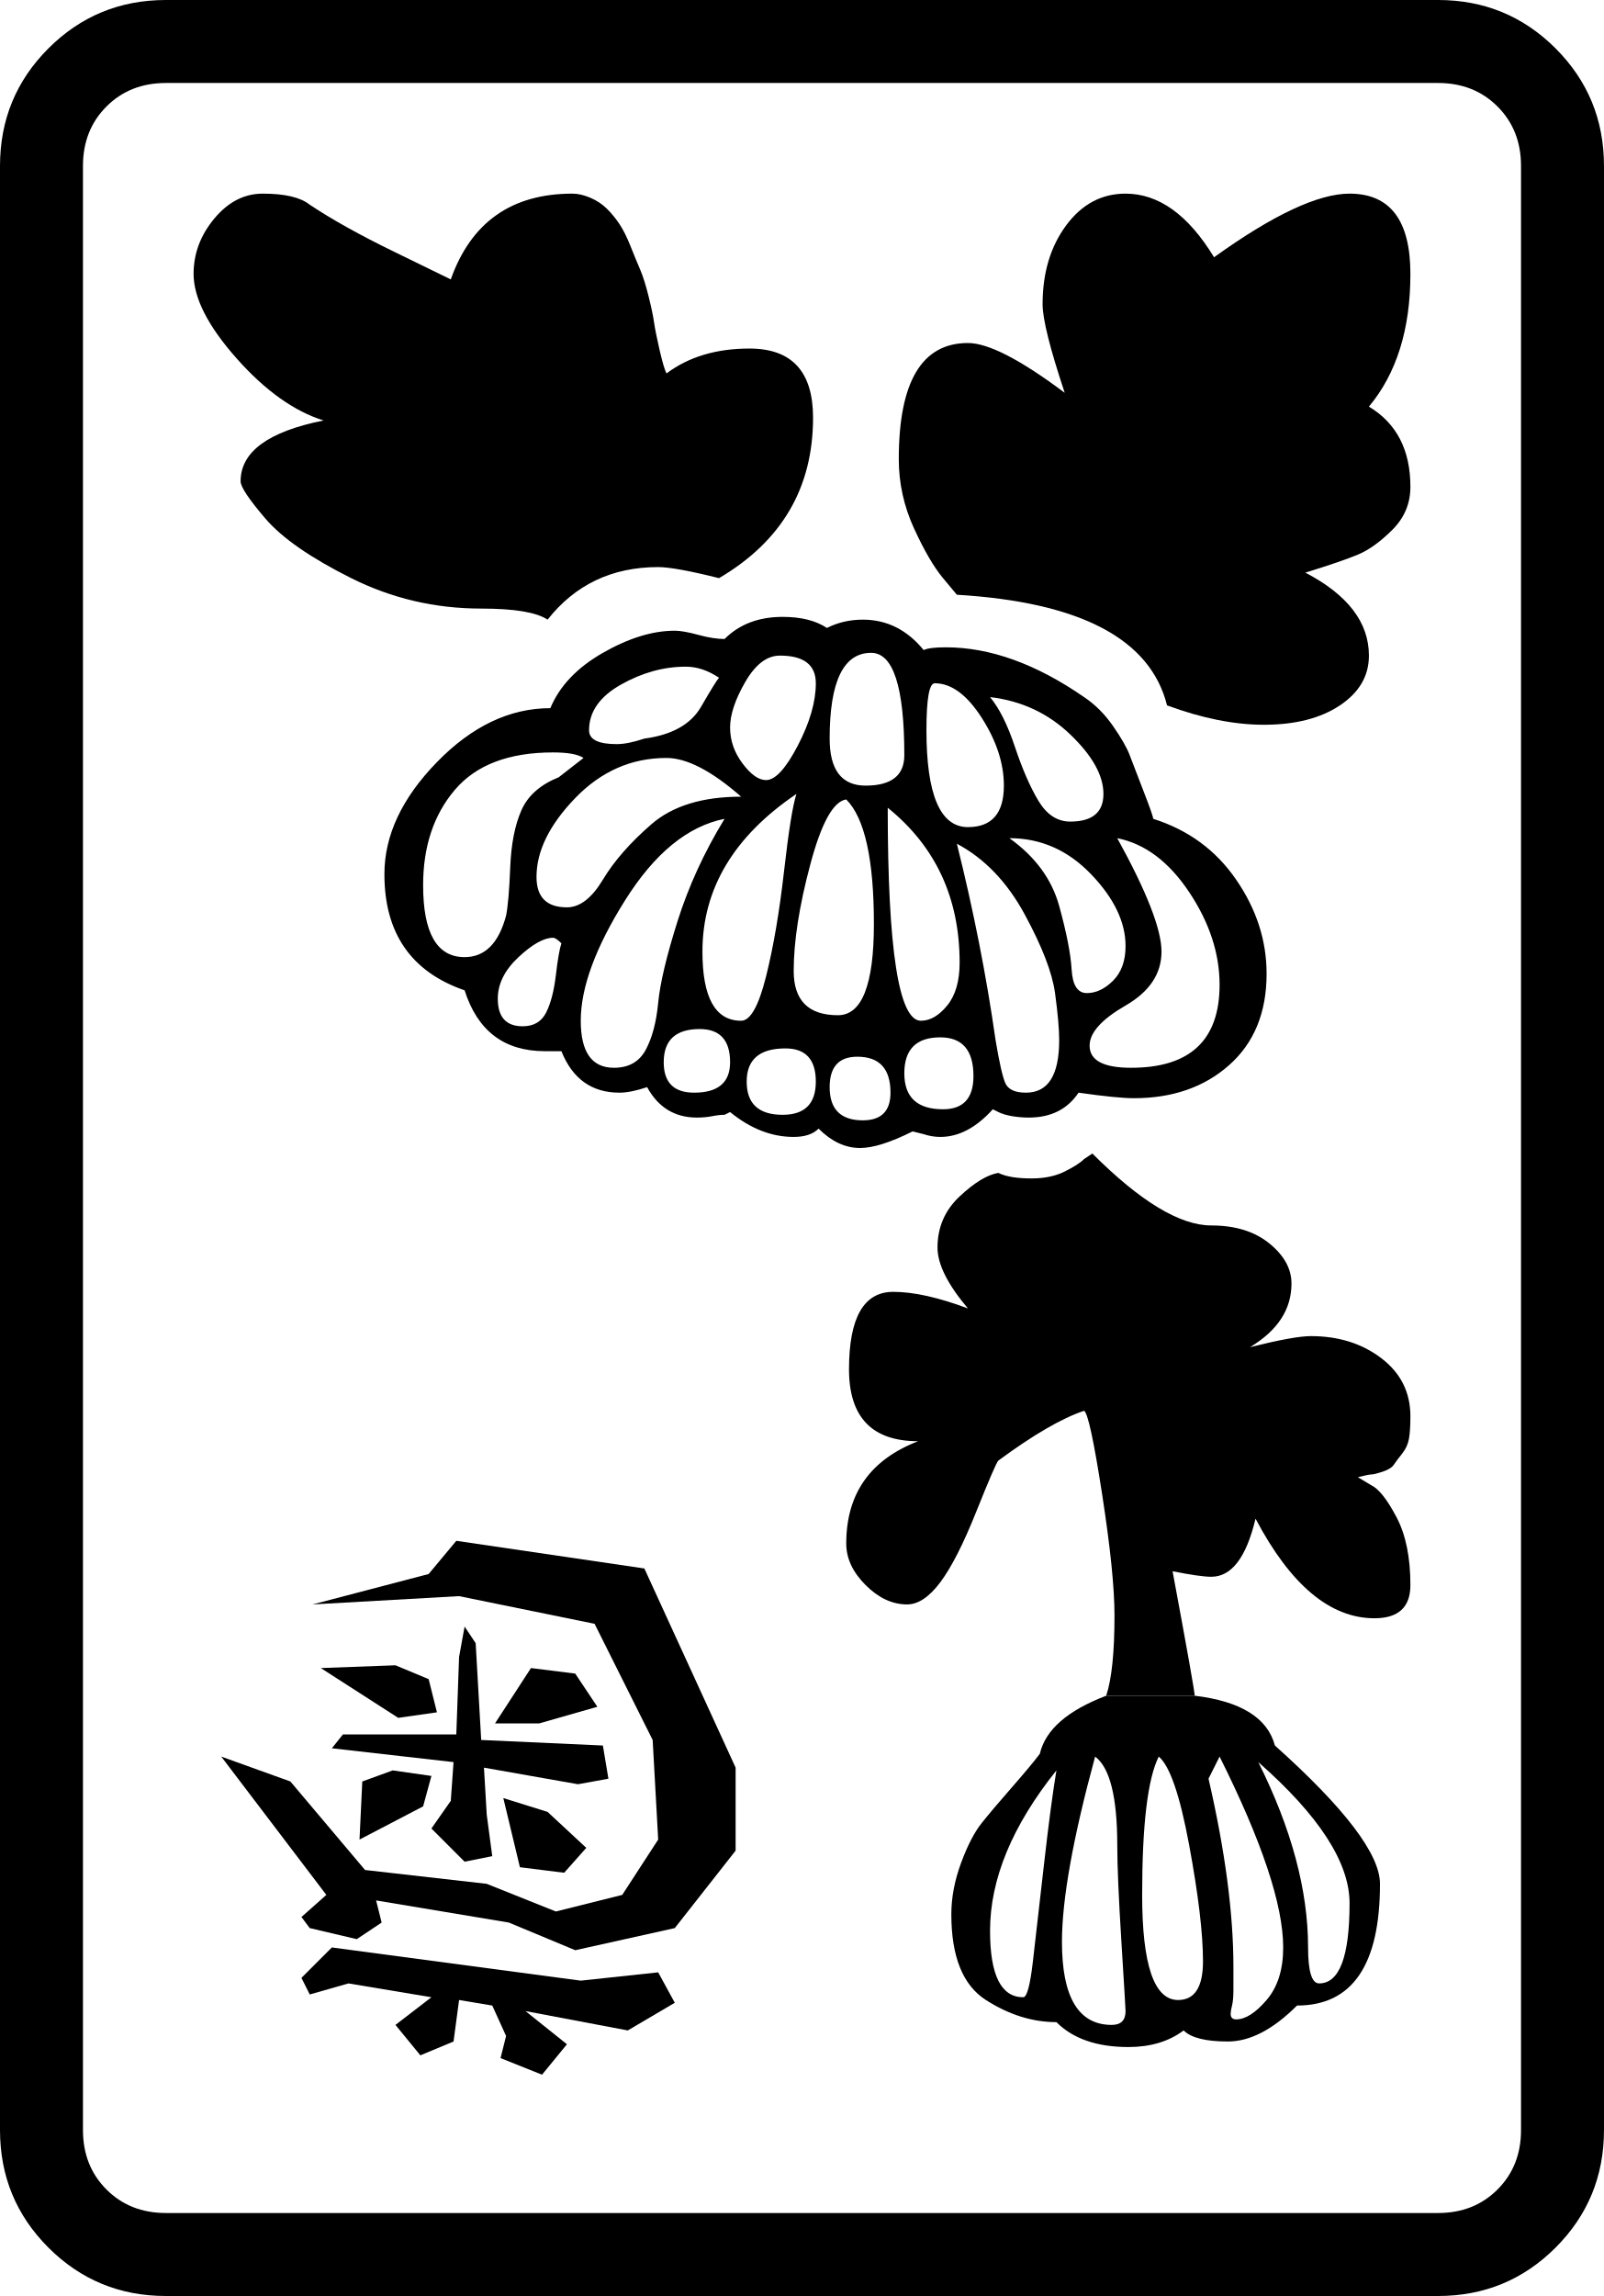
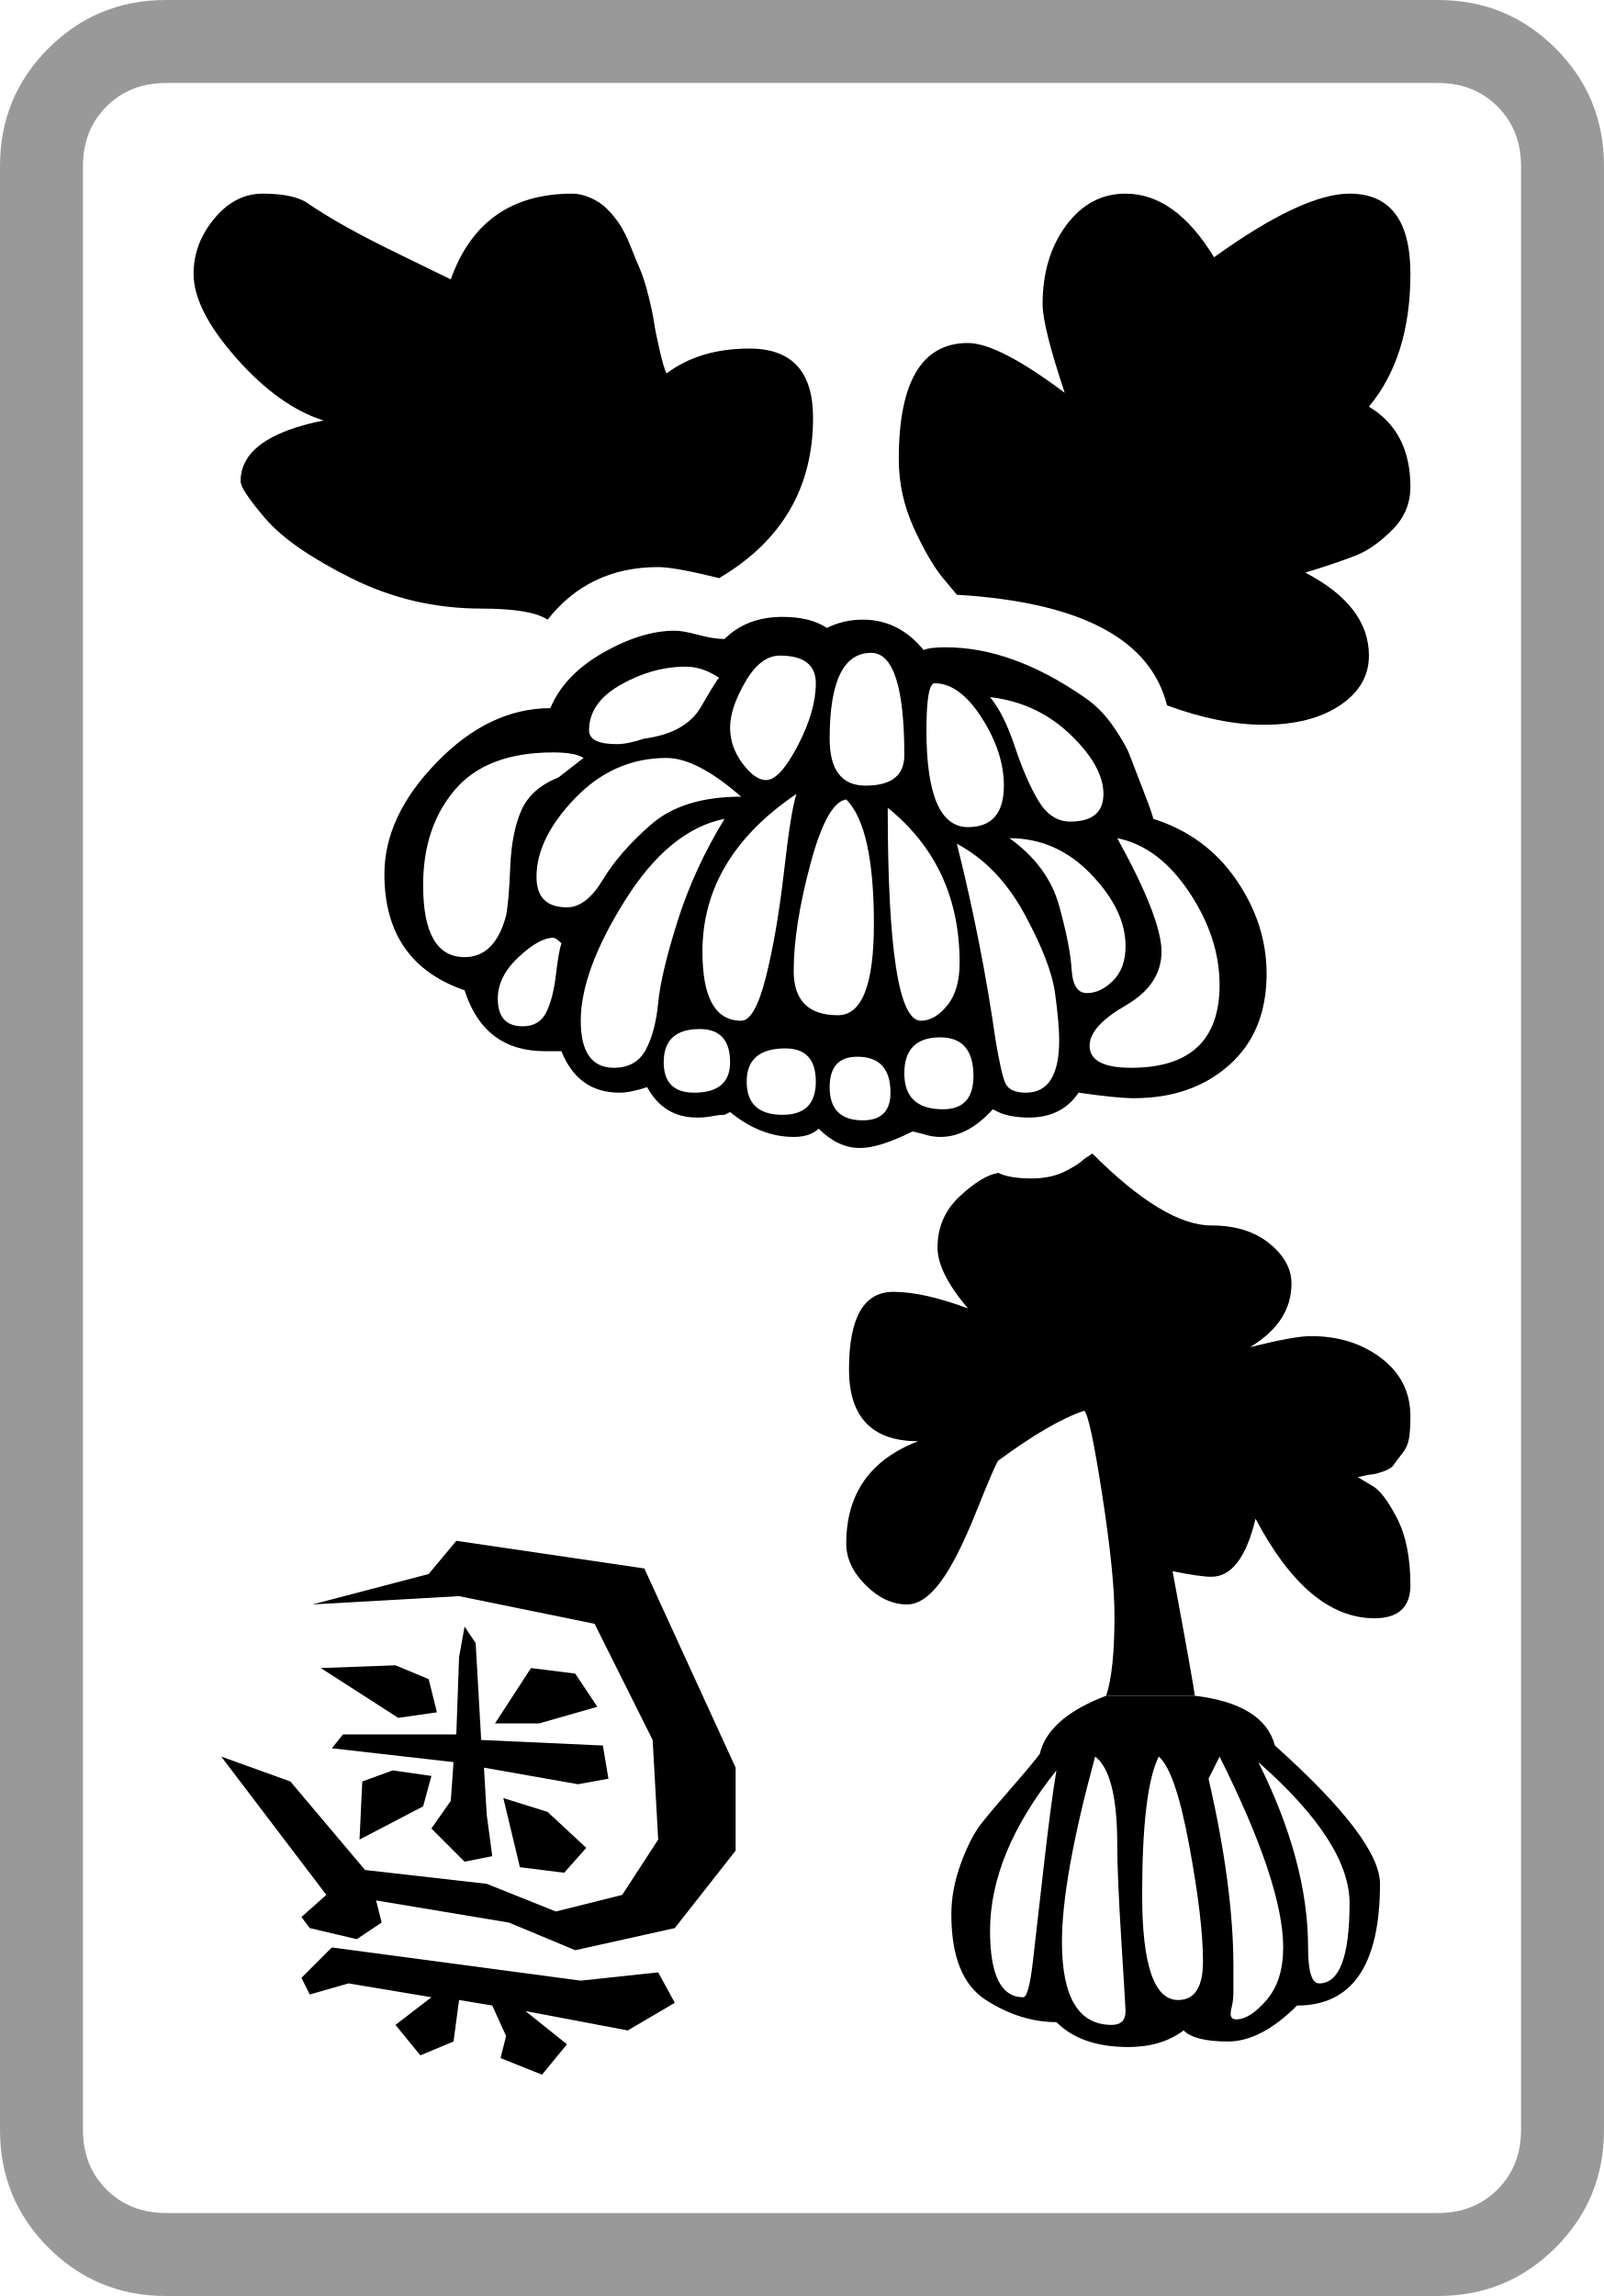
<svg xmlns="http://www.w3.org/2000/svg" viewBox="30 -115 580 830">
  <g>
-     <path d="M610 655v-710q0 -25 -17.5 -42.5t-42.5 -17.5h-460q-25 0 -42.5 17.5t-17.5 42.5v710q0 25 17.5 42.5t42.5 17.5h460q25 0 42.5 -17.5 t17.5 -42.5zM550 685h-460q-13 0 -21.5 -8.5t-8.5 -21.5v-710q0 -13 8.5 -21.5t21.5 -8.5h460q13 0 21.5 8.5t8.5 21.5v710q0 13 -8.5 21.5t-21.5 8.5z" />
+     <path style="fill: #999999;" d="M610 655v-710q0 -25 -17.5 -42.5t-42.5 -17.5h-460q-25 0 -42.5 17.5t-17.5 42.5v710q0 25 17.5 42.5t42.5 17.5h460q25 0 42.5 -17.5 t17.5 -42.5zM550 685h-460q-13 0 -21.5 -8.5t-8.5 -21.5v-710q0 -13 8.5 -21.5t21.5 -8.5h460q13 0 21.5 8.5t8.5 21.5v710q0 13 -8.5 21.5t-21.5 8.5z" />
    <path d="M209 508h16l21 -6l-8 -12l-16 -2zM188 504l-3 -12l-12 -5l-27 1l28 18zM242 553l-14 -13l-16 -5l6 25l16 2zM160 550l23 -12l3 -11l-14 -2l-11 4zM186 546l12 12l10 -2l-2 -15l-1 -17l34 6l11 -2l-2 -12l-44 -2l-2 -35l-4 -6l-2 11l-1 28h-41l-4 5l44 5l-1 14zM142 582 l17 4l9 -6l-2 -8l48 8l24 10l36 -8l22 -28v-30l-33 -72l-68 -10l-10 12l-42 11l53 -3l49 10l21 42l2 36l-13 20l-24 6l-25 -10l-44 -5l-27 -32l-25 -9l38 50l-9 8zM139 600l3 6l14 -4l30 5l-13 10l9 11l12 -5l2 -15l12 2l5 11l-2 8l15 6l9 -11l-15 -12l37 7l17 -10l-6 -11 l-28 3l-90 -12z" />
    <path d="M417 182q-7 0 -11.5 -7.5t-8.5 -19.5t-9 -18q17 2 29 13.5t12 21.5t-12 10zM243 149q0 -10 11.5 -16.5t23.5 -6.5q6 0 12 4q-1 1 -6.5 10.5t-20.5 11.5q-6 2 -10 2q-10 0 -10 -5zM229 141q-22 0 -41 19.5t-19 40.5q0 32 29 42q7 22 29 22h6 q6 15 21 15q4 0 10 -2q6 11 18 11q3 0 5.5 -0.5t4.5 -0.5l2 -1q11 9 23 9q6 0 9 -3q7 7 15 7q7 0 19 -6l4 1q3 1 6 1q10 0 19 -10l2 1q2 1 5 1.5t6 0.5q12 0 18 -9q14 2 20 2q21 0 34.5 -12t13.5 -33q0 -18 -11 -34t-30 -22q0 -1 -3.5 -10t-5 -13t-6 -10.5t-10.5 -10.5 q-26 -18 -50 -18q-6 0 -8 1q-9 -11 -22 -11q-7 0 -13 3q-6 -4 -16 -4q-13 0 -21 8q-4 0 -9.5 -1.5t-8.5 -1.5q-12 0 -26 8t-19 20zM424 263q0 -7 13 -14.5t13 -19.5t-16 -41q15 3 26 19.5t11 33.5q0 30 -32 30q-15 0 -15 -8zM395 188q17 0 29.5 13t12.5 26q0 8 -4.5 12.5 t-9.5 4.5t-5.5 -8.5t-4.5 -23t-18 -24.5zM368 132q9 0 17 12.5t8 24.5q0 15 -13 15q-15 0 -15 -35q0 -17 3 -17zM210 246q0 -8 7.5 -15t12.5 -7q1 0 3 2q-1 3 -2 11.5t-3.5 13.5t-8.5 5q-9 0 -9 -10zM183 205q0 -21 11.5 -34.5t35.5 -13.5q8 0 11 2l-9 7q-10 4 -13.5 12 t-4 20.5t-1.5 17.5q-4 15 -15 15q-15 0 -15 -26zM330 152q0 -31 15 -31q12 0 12 37q0 11 -14 11q-13 0 -13 -17zM325 132q0 10 -6.5 22.5t-11.5 12.5q-4 0 -8.5 -6t-4.5 -13t5.5 -16.5t12.5 -9.5q13 0 13 10zM298 173q-21 0 -32.5 10t-17.5 20t-13 10q-11 0 -11 -11 q0 -14 14 -28.5t33 -14.5q11 0 27 14zM376 190q15 8 24.5 25.5t11 28.5t1.5 17q0 19 -12 19q-6 0 -7.5 -3.5t-3.5 -15.5q-5 -35 -14 -71zM357 273q0 -13 13 -13q12 0 12 14q0 12 -11 12q-14 0 -14 -13zM352 280q0 10 -10 10q-12 0 -12 -12q0 -11 10 -11q12 0 12 13zM314 264 q11 0 11 12t-12 12q-13 0 -13 -12t14 -12zM281 280q-11 0 -11 -11q0 -12 13 -12q11 0 11 12q0 11 -13 11zM351 177q26 21 26 56q0 10 -4.5 15.5t-9.5 5.5q-12 0 -12 -77zM333 252q-16 0 -16 -16t6 -38.5t13 -23.5q10 10 10 45q0 33 -13 33zM284 229q0 -34 34 -57 q-2 6 -4.5 28t-6.5 38t-9 16q-14 0 -14 -25zM240 254q0 -18 16 -43.5t36 -29.5q-11 18 -17 37t-7 29.5t-4.5 17t-11.5 6.5q-12 0 -12 -17z" />
    <path d="M430 498Q409 506 406 519Q403 523 396 531T385 544T377.5 558.5T374 577Q374 600 386.5 608T412 616Q421 625 438 625Q450 625 458 619Q462 623 474 623T499 610Q529 610 529 566Q529 550 491 516Q487 501 462 498 L430 498ZM400 607Q388 607 388 583Q388 555 412 525Q410 537 407.5 559T403.5 594T400 607ZM434 552Q434 563 435.5 587T437 612Q437 617 432 617Q414 617 414 587Q414 564 426 520Q434 526 434 552ZM456 608Q443 608 443 570T449 520Q455 525 460 552T465 594Q465 608 456 608ZM467 528L471 520Q494 566 494 589Q494 601 488 608T477 615Q475 615 475 613Q475 612 475.5 610T476 604.5V596Q476 567 467 528ZM503 589Q503 558 485 522Q518 551 518 573Q518 602 507 602Q503 602 503 589Z" />
    <path d="M358 465Q364 465 370 457T383 431.5T391 413Q410 399 422 395Q424 396 428.5 425T433 469Q433 489 430 498L462 498Q462 496 454 453Q464 455 468 455Q479 455 484 434Q503 470 527 470Q540 470 540 458Q540 443 535 433.5T526 422L521 419Q525 418 526 418T530 417T534 414.5T537 410.5T539.5 405T540 397Q540 384 529.5 376T504 368Q498 368 482 372Q497 363 497 349Q497 341 489 334.5T468 328Q451 328 425 302L422 304Q420 306 415 308.5T403 311Q395 311 391 309Q385 310 377 317.5T369 336Q369 345 380 358Q364 352 353 352Q337 352 337 380Q337 406 362 406Q336 416 336 443Q336 451 343 458T358 465Z" />
    <path d="M518 -45q-17 0 -49 23q-14 -23 -32 -23q-13 0 -21.5 11.5t-8.5 28.5q0 8 8 32q-24 -18 -35 -18q-25 0 -25 42q0 13 5.5 25t10.5 18l5 6q67 4 76 40q19 7 35 7q17 0 27.5 -7t10.5 -18q0 -18 -23 -30q13 -4 19 -6.5t12.5 -9t6.5 -15.5q0 -20 -15 -29 q15 -18 15 -48q0 -29 -22 -29z" />
    <path d="M117 59q0 3 9 13.5t31 21.5t47 11q18 0 24 4q15 -19 40 -19q6 0 22 4q34 -20 34 -58q0 -25 -23 -25q-18 0 -30 9 q-1 -2 -2.5 -8.5t-2 -10t-2 -9.5t-3 -9.5t-3.5 -8.5t-4 -8t-4.5 -5.5t-6 -4t-6.5 -1.5q-33 0 -44 31q-2 -1 -20.5 -10t-30.5 -17q-5 -4 -17 -4q-10 0 -17.5 9t-7.5 20q0 13 15.5 30.5t31.5 22.5q-30 6 -30 22z" />
  </g>
</svg>
